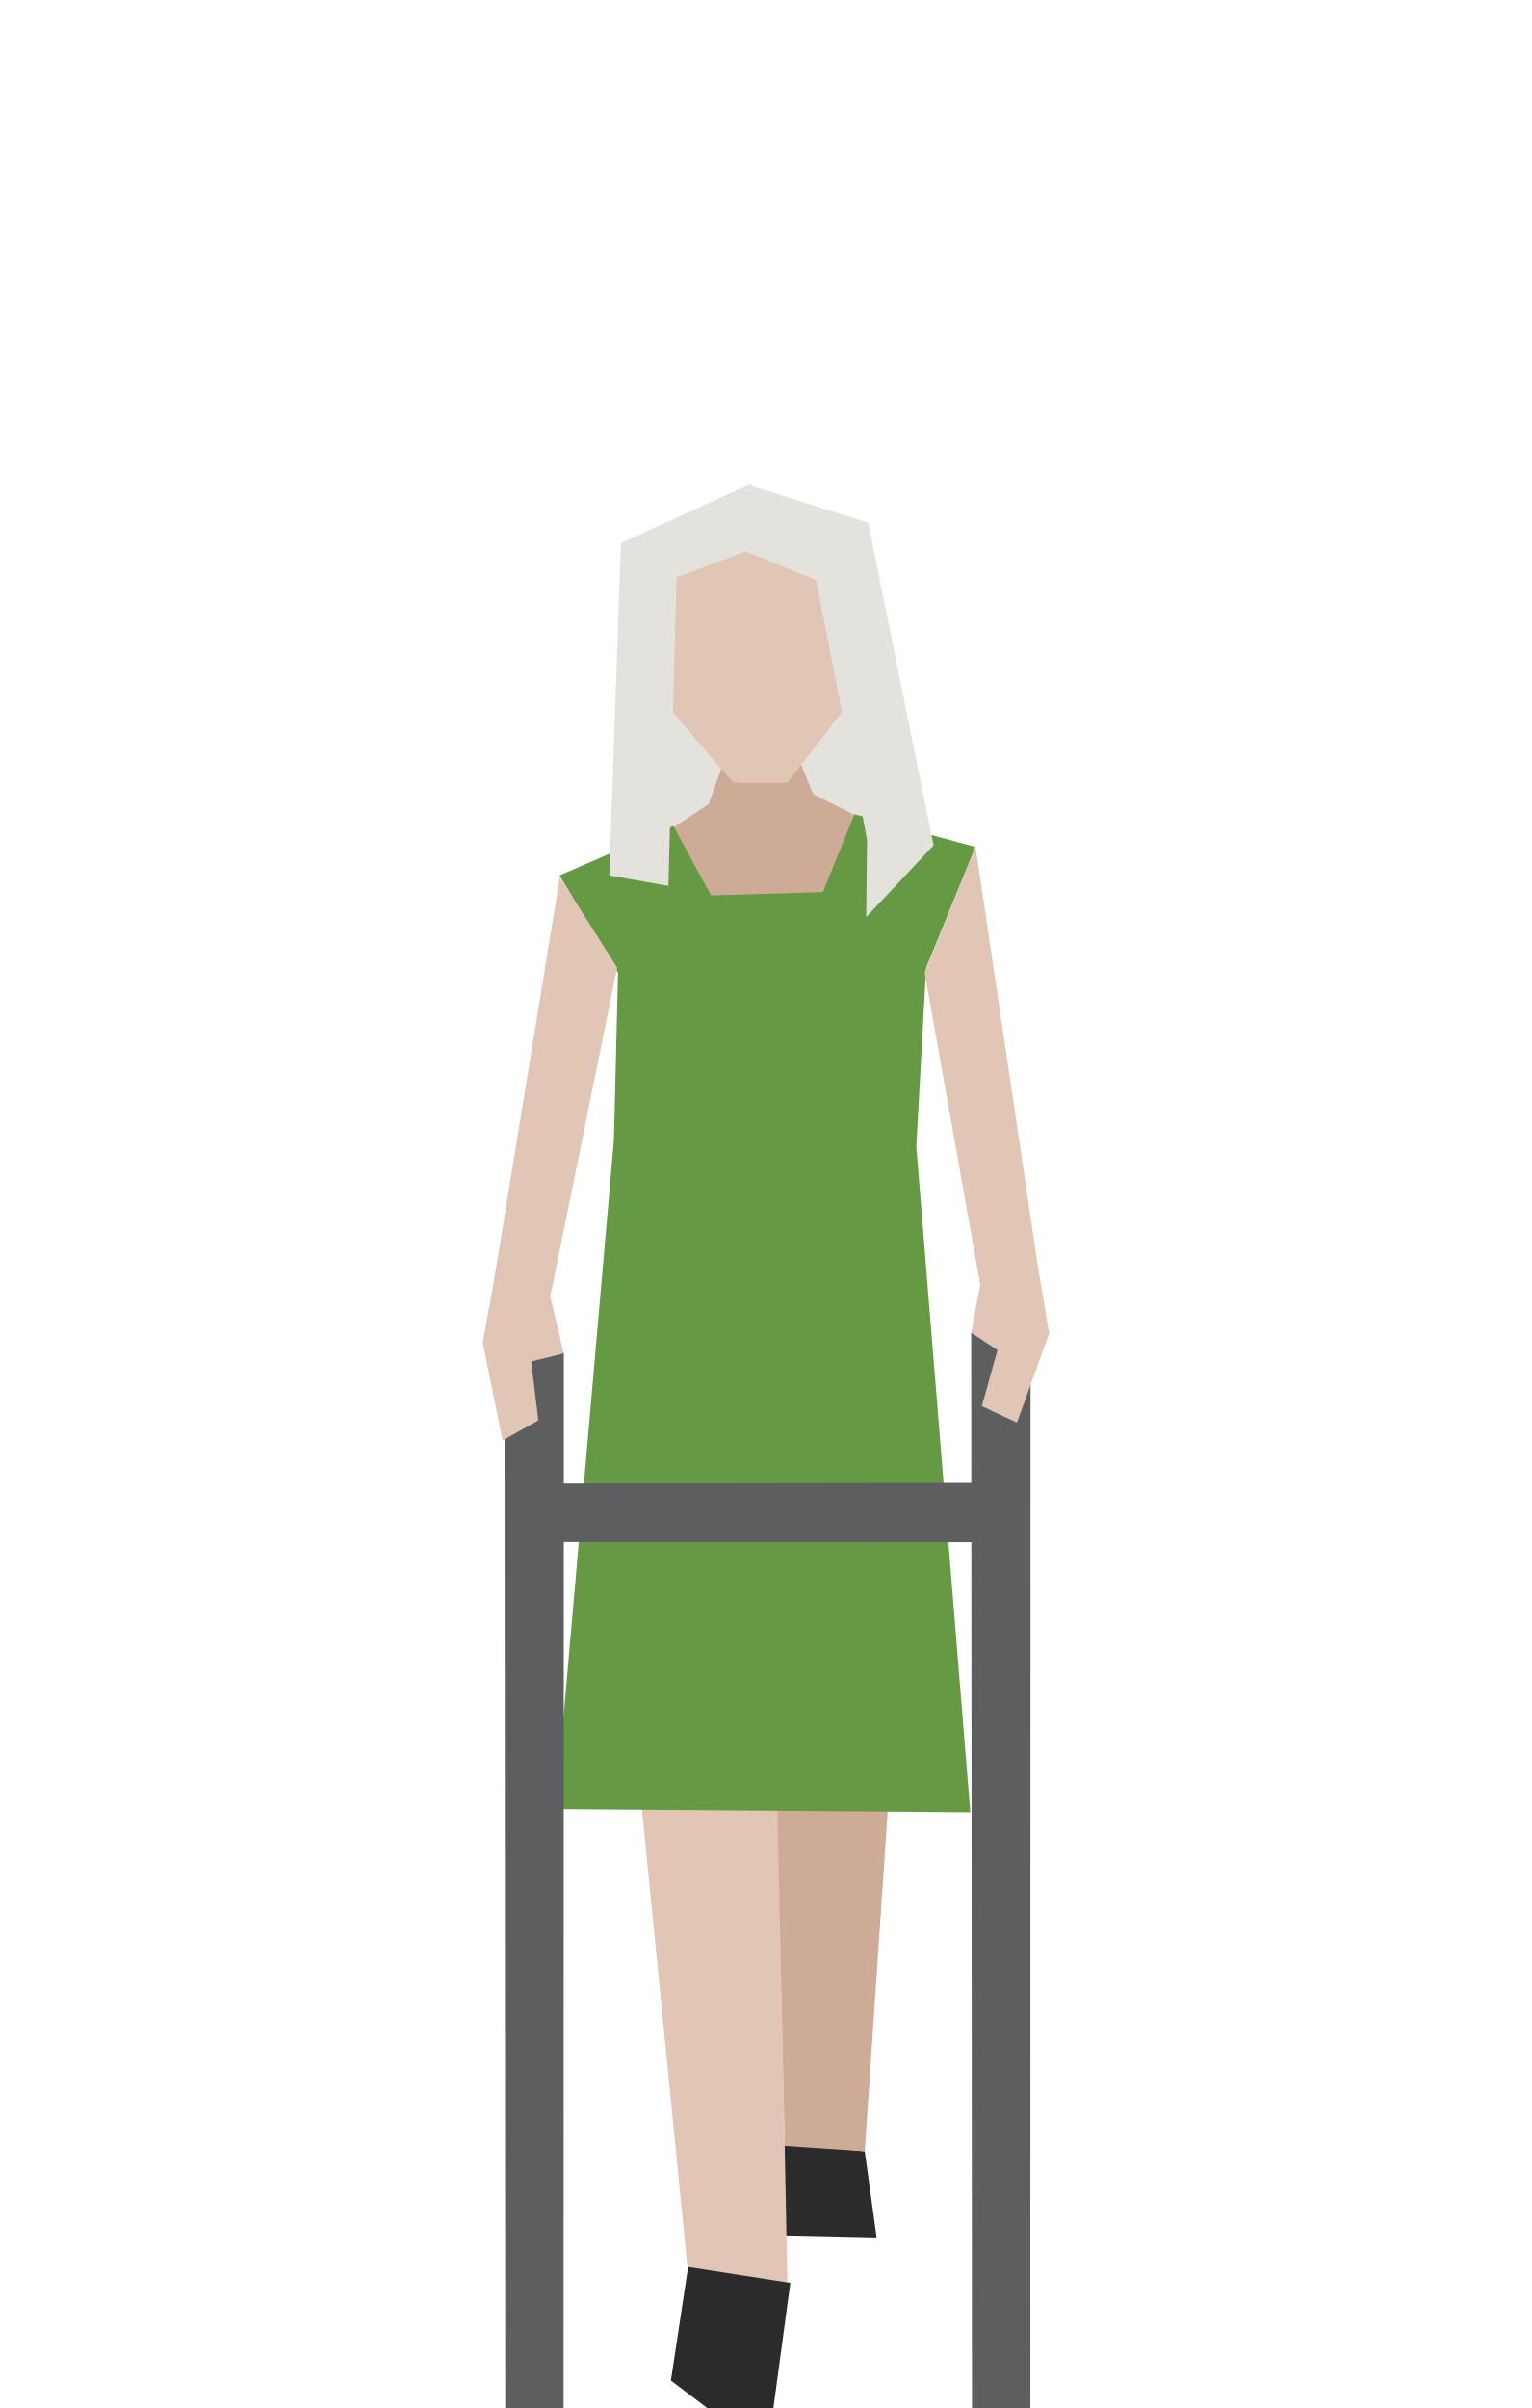
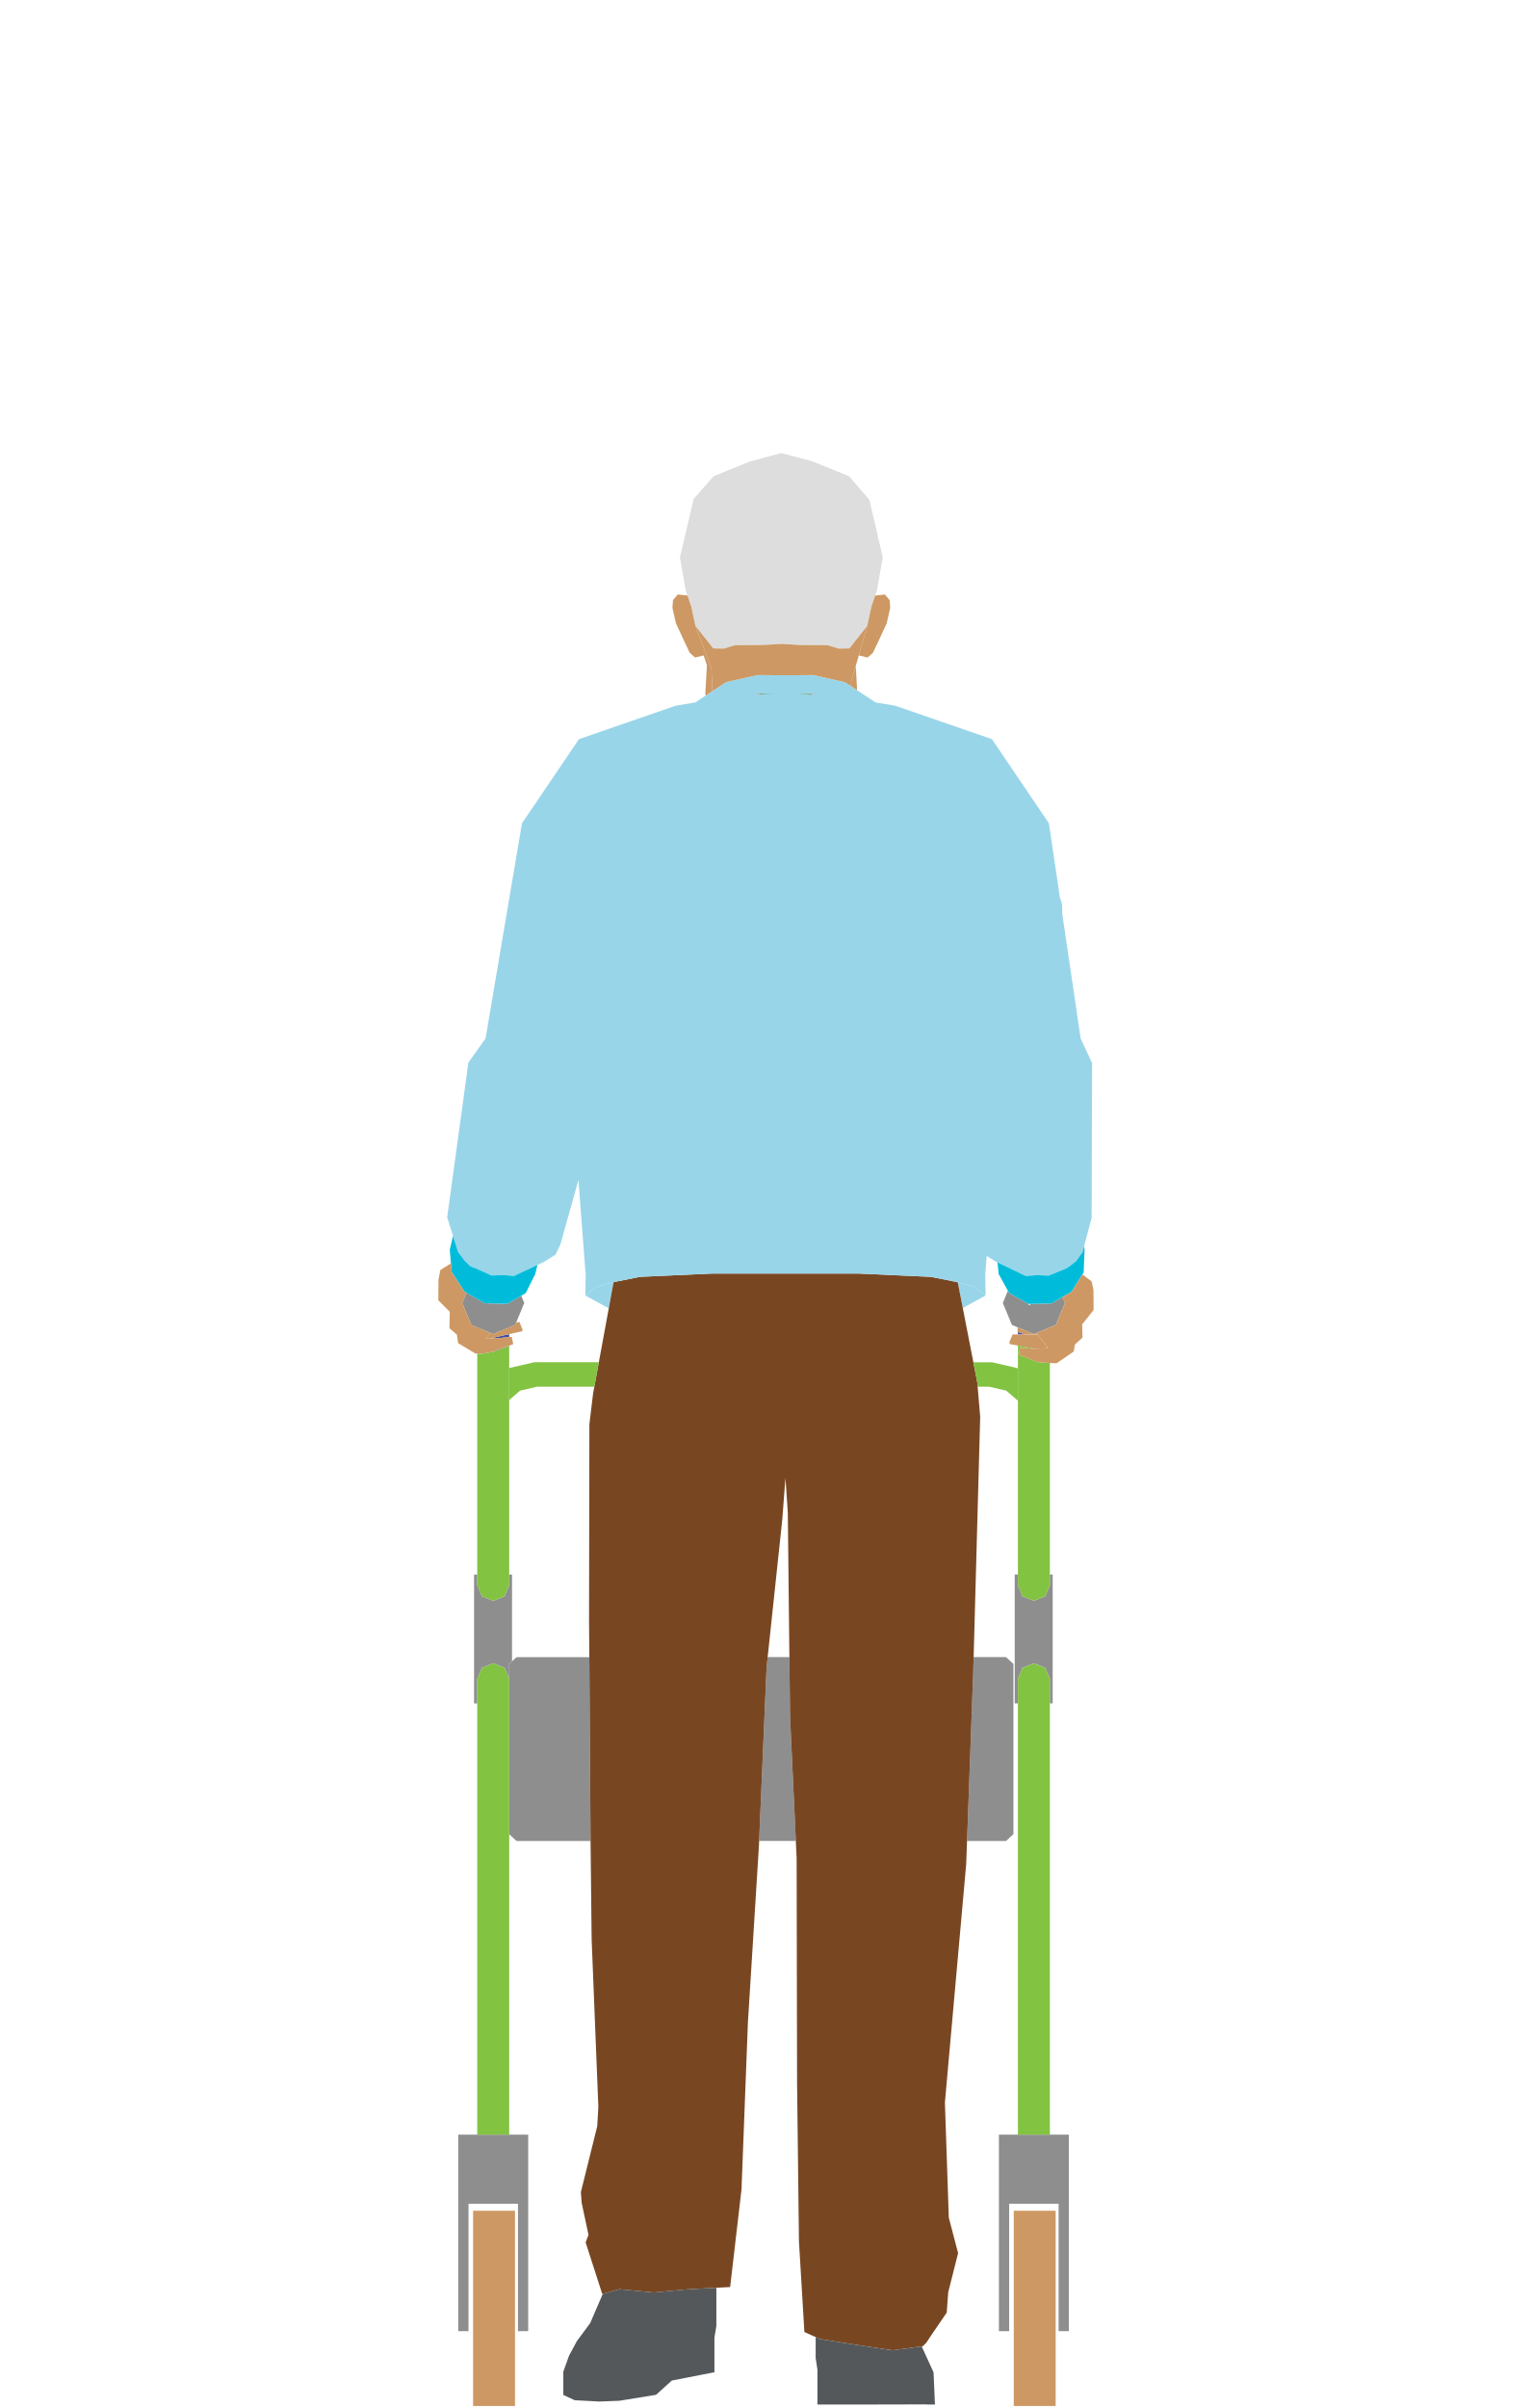
<svg xmlns="http://www.w3.org/2000/svg" width="100%" height="100%" viewBox="0 0 140 220" version="1.1" xml:space="preserve" style="fill-rule:evenodd;clip-rule:evenodd;stroke-linejoin:round;stroke-miterlimit:2;">
-   <g id="people-17" transform="matrix(1.27,0,0,1.27,-100.363,-84.8)">
-     <g transform="matrix(1,0,0,1,0,-12)">
-       <path d="M126.542,140.25L131.34,138.362L141.765,137.956L139.79,129.624L127.102,129.391L126.542,140.25Z" style="fill:rgb(228,226,220);fill-rule:nonzero;" />
-     </g>
-     <g transform="matrix(1,0,0,1,0,-12)">
-       <path d="M127.48,138.305L130.034,136.602L131.891,131.337L136.183,132.56L137.544,135.906L140.486,137.376L138.628,143.492L129.88,143.725L127.48,138.305Z" style="fill:rgb(206,171,151);fill-rule:nonzero;" />
-     </g>
-     <g transform="matrix(1,0,0,1,0,-12)">
-       <path d="M141.253,233.534L142.106,239.729L135.067,239.574L134.602,232.916L141.253,233.534Z" style="fill:rgb(42,43,42);fill-rule:nonzero;" />
-     </g>
-     <g transform="matrix(1,0,0,1,0,-12)">
-       <path d="M134.758,196.063L135.687,242.98L128.497,241.897L123.929,195.908" style="fill:rgb(225,197,181);fill-rule:nonzero;" />
-     </g>
-     <g transform="matrix(1,0,0,1,0,-12)">
-       <path d="M134.602,179.494L134.758,199.313L135.494,233.148L141.254,233.534L143.578,199.101L134.602,179.494Z" style="fill:rgb(206,171,151);fill-rule:nonzero;" />
-     </g>
-     <g transform="matrix(1,0,0,1,0,-12)">
-       <path d="M149.219,139.698L140.515,137.346L138.241,142.949L130.189,143.182L127.48,138.188L119.288,141.751L123.5,148.75L123.206,160.75L119.001,208.908L148.848,209.14L144.962,161.25L145.666,148.417L149.219,139.698Z" style="fill:rgb(102,153,68);fill-rule:nonzero;" />
-     </g>
-     <g transform="matrix(1,0,0,1,0,-12)">
-       <path d="M148.912,174.666L148.968,252L153.167,252L153.184,172.656L148.912,174.666Z" style="fill:rgb(92,94,95);fill-rule:nonzero;" />
-     </g>
-     <g transform="matrix(1,0,0,1,0,-12)">
-       <path d="M115.385,252L119.584,252L119.601,176.094L115.329,173.375L115.385,252Z" style="fill:rgb(92,94,95);fill-rule:nonzero;" />
-     </g>
-     <g transform="matrix(1,0,0,1,0,-12)">
-       <path d="M117.5,189.698L117.5,185.498L152.001,185.442L152.72,189.715L117.5,189.698Z" style="fill:rgb(92,94,95);fill-rule:nonzero;" />
-     </g>
-     <g transform="matrix(1,0,0,1,0,-12)">
-       <path d="M145.563,148.75L149.562,171.176L153.808,170.523L149.228,139.699L145.563,148.75Z" style="fill:rgb(225,197,181);fill-rule:nonzero;" />
-     </g>
-     <g transform="matrix(1,0,0,1,0,-12)">
-       <path d="M153.808,170.427L154.522,174.713L152.205,181.112L149.678,179.929L151.262,174.242L151.082,176.077L148.911,174.645L149.574,171.145L153.808,170.427Z" style="fill:rgb(225,197,181);fill-rule:nonzero;" />
-     </g>
-     <g transform="matrix(1,0,0,1,0,-12)">
-       <path d="M127.304,250.025L129.918,252L134.679,252L135.898,242.999L128.544,241.858L127.304,250.025Z" style="fill:rgb(42,43,42);fill-rule:nonzero;" />
-     </g>
-     <g transform="matrix(1,0,0,1,0,-12)">
-       <path d="M131.801,135.089L135.665,135.089L139.827,129.738L139.083,118.292L131.66,117.052L127.046,118.887L127.195,129.738L131.801,135.089Z" style="fill:rgb(225,197,181);fill-rule:nonzero;" />
-     </g>
-     <g transform="matrix(1,0,0,1,0,-12)">
-       <path d="M114.751,169.937L113.766,175.349L115.193,182.396L117.766,180.952L117.029,174.891L117.2,176.729L119.592,176.134L118.626,172.021L114.751,169.937Z" style="fill:rgb(225,197,181);fill-rule:nonzero;" />
-     </g>
-     <g transform="matrix(1,0,0,1,0,-12)">
-       <path d="M123.438,148.375L118.624,172.057L114.572,170.912L119.313,141.875L123.438,148.375Z" style="fill:rgb(225,197,181);fill-rule:nonzero;" />
-     </g>
-     <g transform="matrix(1,0,0,1,0,-12)">
-       <path d="M132.918,113.667L141.5,116.375L146.207,139.583L141.356,144.75L141.415,139.176L141.105,137.53L139.615,130.001L137.75,120.5L132.647,118.417L132.918,113.667Z" style="fill:rgb(228,226,220);fill-rule:nonzero;" />
-     </g>
-     <g transform="matrix(1,0,0,1,0,-12)">
-       <path d="M132.734,118.417L127.712,120.304L127.124,142.5L122.876,141.751L123.708,117.833L133.042,113.583L132.734,118.417Z" style="fill:rgb(228,226,220);fill-rule:nonzero;" />
+   <g transform="matrix(1,0,0,1,-584.464,-1902.59)">
+     <g id="people-17">
+       <g>
+         <g transform="matrix(1,0,0,1,678.562,2023.27)">
+           <path d="M0,-1.552L0.102,-1.419L-0.116,-1.487L-0.12,-1.558L-1.865,-2.537L-1.988,-2.754L-2.45,-1.635L-1.618,0.371L-1.103,0.584L-0.807,0.708L-0.673,0.764L-0.638,0.777L-0.592,0.797L0.388,1.202L0.606,1.11L0.885,0.995L1.678,0.668L2.393,0.371L2.436,0.271L2.556,-0.02L2.968,-1.019L3.225,-1.635L3,-2.173L1.977,-1.589L0,-1.552Z" style="fill:rgb(142,142,142);fill-rule:nonzero;" />
+         </g>
+         <g transform="matrix(1,0,0,1,678.95,2115.57)">
+           <path d="M3.194,-17.955L-3.197,-17.955L-3.197,0L-2.26,0L-2.26,-11.643L2.259,-11.643L2.259,0L3.194,0L3.194,-17.955Z" style="fill:rgb(142,142,142);fill-rule:nonzero;" />
+         </g>
+         <g transform="matrix(1,0,0,1,679.983,2056.23)">
+           <path d="M0,-7.801L-1.033,-7.385L-2.066,-7.801L-2.492,-8.805L-2.492,-9.787L-2.785,-9.787L-2.785,1.986L-2.492,1.986L-2.492,-0.263L-2.066,-1.266L-1.033,-1.682L0,-1.266L0.427,-0.263L0.427,1.986L0.684,1.986L0.684,-9.787L0.427,-9.787L0.427,-8.805L0,-7.801Z" style="fill:rgb(142,142,142);fill-rule:nonzero;" />
+         </g>
+         <g transform="matrix(1,0,0,1,629.541,2115.57)">
+           <path d="M3.194,-17.955L-3.197,-17.955L-3.197,0L-2.26,0L-2.26,-11.643L2.259,-11.643L2.259,0L3.194,0L3.194,-17.955Z" style="fill:rgb(142,142,142);fill-rule:nonzero;" />
+         </g>
+         <g transform="matrix(1,0,0,1,630.313,2021.02)">
+           <path d="M0,3.131L1.234,2.62L1.318,2.409L1.343,2.353L2.062,0.614L1.787,-0.051L0.508,0.691L-1.54,0.642L-3.222,-0.32L-3.61,0.614L-3.486,0.915L-2.876,2.388L-2.778,2.62L-2.637,2.679L-2.027,2.932L-1.456,3.168L-1.026,3.347L-0.772,3.451L0,3.131Z" style="fill:rgb(142,142,142);fill-rule:nonzero;" />
+         </g>
+         <g transform="matrix(1,0,0,1,656.665,2065.36)">
+           <path d="M0,-5.953L-0.053,-10.756L-0.06,-11.377L-2.044,-11.377L-2.108,-10.756L-2.147,-10.392L-2.799,4.803L-2.823,5.424L0.529,5.424L0.501,4.803L0,-5.953Z" style="fill:rgb(142,142,142);fill-rule:nonzero;" />
+         </g>
+         <g transform="matrix(1,0,0,1,638.43,2054.61)">
+           <path d="M0,15.558L-0.106,-0.001L-0.109,-0.621L-6.757,-0.621L-7.173,-0.237L-7.431,-0.001L-7.431,15.558L-6.757,16.179L0.004,16.179L0.004,16.075L0,15.558Z" style="fill:rgb(142,142,142);fill-rule:nonzero;" />
+         </g>
+         <g transform="matrix(1,0,0,1,628.508,2049.7)">
+           <path d="M0,5.268L1.033,4.852L2.066,5.268L2.492,6.272L2.492,4.907L2.75,4.67L2.75,-3.253L2.492,-3.253L2.492,-2.27L2.066,-1.267L1.033,-0.851L0,-1.267L-0.43,-2.27L-0.43,-3.253L-0.719,-3.253L-0.719,8.521L-0.43,8.521L-0.43,6.272L0,5.268Z" style="fill:rgb(142,142,142);fill-rule:nonzero;" />
+         </g>
+         <g transform="matrix(1,0,0,1,673.395,2068.97)">
+           <path d="M0,-13.17L-0.014,-12.979L-0.529,1.194L-0.553,1.815L3.01,1.815L3.684,1.194L3.684,-14.364L3.01,-14.985L0.049,-14.985L0.032,-14.364L0,-13.17Z" style="fill:rgb(142,142,142);fill-rule:nonzero;" />
+         </g>
+         <g transform="matrix(1,0,0,1,647.645,1947.79)">
+           <path d="M0,10.252L0.367,11.972L1.999,14.04L2.965,14.06L4.004,13.748L6.444,13.733L8.227,13.631L10.004,13.733L12.44,13.748L13.483,14.06L14.449,14.04L16.081,11.972L16.448,10.252L16.768,9.308L16.8,9.21L16.966,8.73L17.491,5.72L16.275,0.464L14.41,-1.691L11.09,-3.043L8.224,-3.808L5.358,-3.043L2.037,-1.691L0.215,0.378L-1.043,5.72L-0.518,8.73L-0.356,9.21L-0.321,9.308L0,10.252Z" style="fill:rgb(221,221,221);fill-rule:nonzero;" />
+         </g>
+         <g transform="matrix(1,0,0,1,673.575,2021.67)">
+           <path d="M0,-1.503L-0.716,-1.694L-1.389,-1.876L-1.583,-1.927L-1.502,-1.52L-1.456,-1.276L-1.121,0.424L0.959,-0.718L0,-1.503Z" style="fill:rgb(153,213,233);fill-rule:nonzero;" />
+         </g>
+         <g transform="matrix(1,0,0,1,639.633,2021.88)">
+           <path d="M0,-1.907L-0.716,-1.716L-1.674,-0.931L0.465,0.244L0.779,-1.465L0.814,-1.645L0.906,-2.151L0.673,-2.088L0,-1.907Z" style="fill:rgb(153,213,233);fill-rule:nonzero;" />
+         </g>
+         <g transform="matrix(0.999222,-0.039443,-0.039443,-0.999222,653.6,1966.07)">
+           <path d="M-0.001,0.006L0.227,0.006L0.31,0.062L-0.006,0.077L-0.001,0.006Z" style="fill:rgb(148,48,41);fill-rule:nonzero;" />
+         </g>
+         <g transform="matrix(0.803557,0.595228,0.595228,-0.803557,658.63,1965.91)">
+           <path d="M0.012,-0.101L0.113,-0.101L0.304,0.031L0.265,0.09L0.012,-0.101Z" style="fill:rgb(148,48,41);fill-rule:nonzero;" />
+         </g>
+         <g transform="matrix(1,0,0,1,679.32,2047.32)">
+           <path d="M0,-20.279L-0.37,-20.424L-1.403,-20.826L-1.759,-20.964L-1.66,-21.444L-1.629,-21.59L-1.403,-21.575L-0.37,-21.507L-0.37,-21.534L-1.403,-21.725L-1.829,-21.804L-1.829,0.106L-1.403,1.109L-0.37,1.525L0.663,1.109L1.089,0.106L1.089,-20.209L0.663,-20.236L0,-20.279Z" style="fill:rgb(130,195,65);fill-rule:nonzero;" />
+         </g>
+         <g transform="matrix(1,0,0,1,628.508,2025.95)">
+           <path d="M0,22.48L1.033,22.896L2.066,22.48L2.492,21.476L2.492,-0.416L2.066,-0.249L1.1,0.127L1.033,0.139L0.053,0.303L0,0.311L-0.032,0.317L-0.43,0.303L-0.43,21.476L0,22.48Z" style="fill:rgb(130,195,65);fill-rule:nonzero;" />
+         </g>
+         <g transform="matrix(1,0,0,1,630.062,2025.6)">
+           <path d="M0,0.274L-0.454,0.481L0.511,0.105L0.938,-0.062L1.309,-0.207L0,0.274Z" style="fill:rgb(66,76,160);fill-rule:nonzero;" />
+         </g>
+         <g transform="matrix(1,0,0,1,673.779,2107.37)">
+           <path d="M0,-78.475L-0.141,-79.209L-0.296,-79.999L-0.36,-80.326L-1.326,-85.276L-1.66,-86.976L-1.706,-87.22L-1.787,-87.627L-1.833,-87.639L-1.918,-87.662L-2.182,-87.715L-3.67,-88.011L-4.234,-88.124L-6.084,-88.209L-6.881,-88.245L-10.808,-88.425L-24.259,-88.425L-28.161,-88.246L-28.845,-88.215L-30.833,-88.124L-31.341,-88.023L-32.888,-87.714L-33.149,-87.662L-33.22,-87.644L-33.241,-87.638L-33.332,-87.133L-33.368,-86.952L-33.681,-85.244L-34.587,-80.326L-34.647,-79.999L-34.792,-79.209L-34.94,-78.419L-35,-78.092L-35.109,-77.497L-35.451,-74.673L-35.483,-56.769L-35.458,-53.387L-35.454,-52.766L-35.349,-37.207L-35.345,-36.69L-35.345,-36.587L-35.246,-27.604L-34.633,-12.309L-34.228,-19.215L-34.633,-12.309L-34.735,-10.523L-35.12,-3.936L-34.735,-10.523L-36.23,-4.504L-36.159,-3.531L-35.532,-0.597L-35.796,0.091L-34.273,4.808L-34.228,4.794L-33.572,4.608L-32.726,4.366L-32.61,4.377L-30.629,4.564L-29.536,4.667L-29.201,4.635L-27.439,4.467L-26.483,4.377L-25.817,4.341L-25.465,4.322L-25.225,4.309L-24.379,4.264L-24.188,4.254L-23.847,4.235L-23.177,4.199L-22.729,4.148L-23.177,4.199L-22.588,4.17L-21.548,-4.761L-20.963,-20.02L-19.958,-36.119L-19.937,-36.587L-19.913,-37.207L-19.261,-52.402L-19.222,-52.766L-19.158,-53.387L-17.826,-65.93L-17.533,-69.747L-17.318,-66.587L-17.174,-53.387L-17.167,-52.766L-17.114,-47.963L-16.613,-37.207L-16.585,-36.587L-16.511,-35.01L-16.472,-14.474L-16.3,-0.02L-15.803,8.278L-14.773,8.741L-14.375,8.921L-15.383,8.457L-14.375,8.921L-14.326,8.928L-13.332,9.087L-12.341,9.245L-11.999,9.299L-11.396,9.395L-10.794,9.491L-10.078,9.599L-7.818,9.941L-7.762,9.95L-6.257,9.749L-5.707,9.676L-5.154,9.602L-5.083,9.592L-4.988,9.579L-4.664,9.262L-4.234,8.61L-2.795,6.505L-2.658,4.647L-1.755,1.07L-2.605,-2.176L-2.471,1.819L-2.605,-2.176L-2.961,-12.683L-1.015,-34.475L-0.938,-36.587L-0.913,-37.207L-0.398,-51.381L-1.625,-34.977L-0.398,-51.381L-0.384,-51.572L-0.353,-52.766L-0.335,-53.387L0.264,-75.341L0.032,-78.092L0.007,-78.419L0,-78.475Z" style="fill:rgb(120,71,34);fill-rule:nonzero;" />
+         </g>
+         <g transform="matrix(1,0,0,1,677.491,2028.34)">
+           <path d="M0,2.256L0,-0.696L-0.081,-0.764L-2.376,-1.291L-4.071,-1.291L-4.008,-0.964L-3.853,-0.174L-3.712,0.56L-3.705,0.616L-3.68,0.943L-2.626,0.943L-1.072,1.3L-0.025,2.198L-0.137,1.818L-0.021,2.197L0,2.256Z" style="fill:rgb(130,195,65);fill-rule:nonzero;" />
+         </g>
+         <g transform="matrix(1,0,0,1,631.01,2029.97)">
+           <path d="M0,-2.397L-0.011,-2.386L-0.011,0.528L0.994,-0.333L2.549,-0.691L7.769,-0.691L7.829,-1.018L7.977,-1.808L8.122,-2.597L8.181,-2.925L2.295,-2.925L0,-2.397Z" style="fill:rgb(130,195,65);fill-rule:nonzero;" />
+         </g>
+         <g transform="matrix(1,0,0,1,677.491,2024.29)">
+           <path d="M0,0.213L0.426,0.214L0.715,0.216L0.426,0.128L0,-0.003L0,0.213Z" style="fill:rgb(66,76,160);fill-rule:nonzero;" />
+         </g>
+         <g transform="matrix(1,0,0,1,679.983,2097.2)">
+           <path d="M0,-42.229L-1.033,-42.645L-2.066,-42.229L-2.492,-41.225L-2.492,0.416L0.427,0.416L0.427,-41.225L0,-42.229Z" style="fill:rgb(130,195,65);fill-rule:nonzero;" />
+         </g>
+         <g transform="matrix(1,0,0,1,630.573,2097.2)">
+           <path d="M0,-42.229L-1.033,-42.645L-2.066,-42.229L-2.496,-41.225L-2.496,0.416L0.427,0.416L0.427,-41.225L0,-42.229Z" style="fill:rgb(130,195,65);fill-rule:nonzero;" />
+         </g>
+         <g transform="matrix(1,0,0,1,630.573,2024.76)">
+           <path d="M0,-0.185L-1.032,0.039L-1.032,0.091L-0.694,0.093L0,0.028L0.427,-0.011L0.427,-0.278L0,-0.185Z" style="fill:rgb(66,76,160);fill-rule:nonzero;" />
+         </g>
+         <g transform="matrix(1,0,0,1,668.072,2121.34)">
+           <path d="M0,-4.293L-0.55,-4.22L-1.748,-4.06L-2.055,-4.019L-2.111,-4.027L-4.371,-4.369L-5.087,-4.478L-5.689,-4.574L-6.292,-4.67L-6.634,-4.724L-7.625,-4.882L-8.619,-5.04L-8.668,-5.048L-9.066,-5.228L-9.066,-3.313L-8.904,-2.256L-8.904,0.931L-7.558,0.931L-7.163,0.935L-7.163,0.931L-7.163,0.935L-6.38,0.931L-5.062,0.931L-4.801,0.935L-4.801,0.931L-4.801,0.935L-3.881,0.931L-3.13,0.93L-0.726,0.924L1.1,0.919L1.153,0.919L1.1,0.919L1.1,0.935L1.837,0.935L1.71,-2.008L0.624,-4.377L0.553,-4.367L0,-4.293Z" style="fill:rgb(85,88,90);fill-rule:nonzero;" />
+         </g>
+         <g transform="matrix(1,0,0,1,649.4,2121.97)">
+           <path d="M0,-10.337L-0.846,-10.292L-1.086,-10.279L-1.438,-10.26L-2.104,-10.224L-3.06,-10.134L-4.822,-9.966L-5.157,-9.934L-6.25,-10.037L-8.231,-10.224L-8.347,-10.235L-9.193,-9.993L-9.193,-8.475L-9.193,-9.993L-9.849,-9.806L-11.001,-7.132L-12.218,-5.489L-12.933,-4.158L-13.455,-2.7L-13.455,-0.572L-12.415,-0.091L-10.163,0.029L-8.337,-0.04L-4.981,-0.585L-3.539,-1.887L0.356,-2.649L0.356,-5.811L0.532,-6.867L0.532,-10.366L0.19,-10.347L0,-10.337Z" style="fill:rgb(85,88,90);fill-rule:nonzero;" />
+         </g>
+         <g transform="matrix(1,0,0,1,630.922,1998.15)">
+           <path d="M0,-11.082L0.049,-12.968L0.917,-15.678L3.007,-22.219L0.917,-15.678L0.049,-12.968L0,-11.082L-0.328,2.025L0,-11.082ZM22.986,-32.155L24.125,-32.148L25.063,-32.142L25.323,-32.14L25.584,-32.142L26.522,-32.148L27.657,-32.155L27.974,-32.158L27.971,-32.086L27.738,-32.096L26.522,-32.148L25.584,-32.142L25.323,-32.14L25.063,-32.142L24.125,-32.148L22.905,-32.096L22.676,-32.086L22.669,-32.158L22.986,-32.155ZM-4.678,18.572L-4.6,18.824L-3.994,19.627L-3.455,20.15L-2.958,20.33L-2.531,20.525L-1.54,20.976L-0.479,20.935L0.508,21.02L2.143,20.25L2.327,20.163L2.658,20.008L3.25,19.731L4.307,19.073L4.752,18.148L6.405,12.247L6.394,12.088L6.193,9.46L6.052,7.575L5.957,6.378L5.936,6.135L5.887,5.481L5.502,0.657L5.309,-1.767L5.125,-4.083L5.009,-4.603L4.752,-5.778L4.889,-7.563L5.03,-9.381L5.118,-10.571L5.03,-9.381L4.889,-7.563L4.752,-5.778L5.009,-4.603L5.125,-4.083L5.309,-1.767L5.502,0.657L5.887,5.481L5.936,6.135L5.957,6.378L6.052,7.575L6.193,9.46L6.394,12.088L6.405,12.247L7.064,20.895L7.036,22.804L7.995,22.019L8.71,21.828L9.384,21.647L9.616,21.584L9.637,21.579L9.708,21.56L9.969,21.508L11.516,21.199L12.024,21.098L14.012,21.007L14.696,20.976L18.598,20.798L32.049,20.798L35.976,20.977L36.773,21.014L38.623,21.098L39.187,21.211L40.675,21.507L40.939,21.56L41.024,21.583L41.07,21.595L41.263,21.647L41.937,21.828L42.652,22.019L43.611,22.804L43.583,20.895L43.713,19.184L43.717,19.138L43.791,18.154L44.425,9.825L44.594,7.575L44.644,6.961L44.683,6.451L44.764,5.445L45.176,0.279L45.338,-1.767L45.522,-4.083L45.638,-4.603L45.895,-5.778L45.758,-7.563L45.617,-9.381L45.525,-10.571L45.617,-9.381L45.758,-7.563L45.895,-5.778L45.638,-4.603L45.522,-4.083L45.338,-1.767L45.176,0.279L44.764,5.445L44.683,6.451L44.644,6.961L44.594,7.575L44.425,9.825L43.791,18.154L43.717,19.138L43.713,19.184L44.584,19.723L44.704,19.78L45.225,20.032L45.543,20.184L47.291,21.025L48.299,20.945L49.371,20.992L50.365,20.586L50.932,20.353L51.239,20.175L51.898,19.655L52.402,18.951L52.473,18.855L52.603,18.363L52.621,18.289L53.305,15.696L53.347,1.555L52.304,-0.666L50.626,-12.032L50.693,-10.045L51.088,2.021L50.693,-10.045L50.626,-12.032L50.598,-12.947L50.404,-13.559L49.731,-15.658L47.637,-22.219L49.731,-15.658L50.404,-13.559L49.403,-20.339L44.193,-28.031L35.341,-31.089L33.561,-31.384L32,-31.643L31.831,-31.671L31.249,-31.768L31.831,-31.671L32,-31.643L33.561,-31.384L31.873,-32.501L31.852,-32.515L31.633,-32.659L31.316,-32.871L31.108,-33.008L30.755,-33.241L30.375,-33.326L30.16,-33.374L29.377,-33.549L28.852,-33.667L28.143,-33.824L27.872,-33.886L26.303,-33.874L25.323,-33.867L24.95,-33.87L23.589,-33.88L22.775,-33.886L21.805,-33.669L21.058,-33.502L20.501,-33.378L19.891,-33.241L19.736,-33.139L19.5,-32.982L18.795,-32.515L18.637,-32.412L18.044,-32.018L17.086,-31.384L18.644,-31.643L18.816,-31.671L19.398,-31.768L18.816,-31.671L18.644,-31.643L17.086,-31.384L15.302,-31.089L6.454,-28.031L1.244,-20.339L-2.083,-0.69L-3.655,1.524L-5.591,15.661L-5.055,17.374L-4.942,17.73L-4.678,18.572Z" style="fill:rgb(153,213,233);fill-rule:nonzero;" />
+         </g>
+         <g transform="matrix(1,0,0,1,657.445,1966.05)">
+           <path d="M0,-0.044L1.216,0.008L1.135,-0.052L0,-0.044Z" style="fill:rgb(68,114,37);fill-rule:nonzero;" />
+         </g>
+         <g transform="matrix(1,0,0,1,653.827,1965.99)">
+           <path d="M0,0.06L1.22,0.008L0.081,0L0,0.06Z" style="fill:rgb(68,114,37);fill-rule:nonzero;" />
+         </g>
+         <g transform="matrix(1,0,0,1,625.723,2018.65)">
+           <path d="M0,-0.068L0.018,0.156L0.254,0.516L0.853,1.432L1.114,1.832L1.191,1.948L1.368,2.049L3.049,3.011L5.097,3.06L6.377,2.318L6.786,2.082L7.656,0.339L7.857,-0.495L7.526,-0.339L7.343,-0.252L5.707,0.517L4.72,0.432L3.659,0.474L2.668,0.022L2.242,-0.172L1.745,-0.353L1.206,-0.876L0.599,-1.679L0.522,-1.931L0.257,-2.773L0.144,-3.128L-0.155,-1.886L-0.049,-0.635L-0.035,-0.469L0,-0.068Z" style="fill:rgb(0,188,218);fill-rule:nonzero;" />
+         </g>
+         <g transform="matrix(1,0,0,1,683.395,2021.15)">
+           <path d="M0,-4.149L-0.07,-4.053L-0.575,-3.349L-1.234,-2.829L-1.54,-2.651L-2.108,-2.418L-3.102,-2.012L-4.174,-2.059L-5.182,-1.979L-6.93,-2.82L-7.247,-2.972L-7.769,-3.224L-7.667,-2.168L-6.821,-0.637L-6.698,-0.42L-4.953,0.559L-4.938,0.566L-4.833,0.565L-2.855,0.528L-1.833,-0.057L-1.361,-0.325L-1.012,-0.526L-1.005,-0.534L-0.493,-1.359L-0.208,-1.815L-0.053,-2.064L-0.01,-2.13L0.102,-2.313L0.187,-4.353L0.148,-4.715L0.13,-4.641L0,-4.149Z" style="fill:rgb(0,188,218);fill-rule:nonzero;" />
+         </g>
+         <g transform="matrix(1,0,0,1,662.256,1962.47)">
+           <path d="M0,2.403L0.325,1.302L0.42,0.975L0.709,0.004L0.691,0L0,2.403Z" style="fill:rgb(242,211,173);fill-rule:nonzero;" />
+         </g>
+         <g transform="matrix(1,0,0,1,662.58,1965.32)">
+           <path d="M0,-1.551L-0.325,-0.45L-0.342,-0.042L-0.025,0.17L0.194,0.314L0.214,0.327L0.095,-1.878L0,-1.551Z" style="fill:rgb(205,152,99);fill-rule:nonzero;" />
+         </g>
+         <g transform="matrix(1,0,0,1,662.947,1963.03)">
+           <path d="M0,-0.561L0.014,-0.612L0.24,-1.4L0.285,-1.553L0.779,-3.27L-0.853,-1.201L-1.819,-1.181L-2.862,-1.493L-5.298,-1.508L-7.075,-1.61L-8.858,-1.508L-11.298,-1.493L-12.337,-1.181L-13.303,-1.201L-14.935,-3.27L-14.266,-1.502L-14.259,-1.48L-14.192,-1.308L-13.466,0.617L-13.388,2.709L-13.229,2.606L-12.524,2.14L-12.288,1.983L-12.133,1.88L-11.523,1.743L-10.966,1.619L-10.219,1.452L-9.25,1.236L-8.435,1.241L-7.075,1.251L-6.701,1.254L-5.721,1.247L-4.153,1.236L-3.881,1.297L-3.172,1.455L-2.647,1.572L-1.865,1.747L-1.65,1.795L-1.269,1.88L-0.917,2.113L-0.709,2.251L-0.691,1.842L0,-0.561Z" style="fill:rgb(205,152,99);fill-rule:nonzero;" />
+         </g>
+         <g transform="matrix(1,0,0,1,664.092,1961.53)">
+           <path d="M0,-3.489L-0.367,-1.769L-0.86,-0.052L-0.906,0.101L-1.132,0.889L-1.146,0.939L-1.128,0.944L-0.339,1.133L0.144,0.703L0.723,-0.511L1.406,-1.989L1.727,-3.403L1.674,-4.113L1.244,-4.622L0.352,-4.531L0.321,-4.433L0,-3.489Z" style="fill:rgb(205,152,99);fill-rule:nonzero;" />
+         </g>
+         <g transform="matrix(1,0,0,1,649.481,1959.39)">
+           <path d="M0,4.254L-0.726,2.329L-0.793,2.157L-0.8,2.135L-1.47,0.367L-1.836,-1.353L-2.157,-2.296L-2.193,-2.395L-3.081,-2.486L-3.511,-1.976L-3.564,-1.267L-3.243,0.147L-2.559,1.625L-1.981,2.839L-1.498,3.27L-0.709,3.08L-0.564,3.046L-0.709,3.08L-0.416,3.977L-0.314,4.291L-0.416,3.977L-0.56,6.63L-0.515,6.74L0.078,6.346L0,4.254Z" style="fill:rgb(205,152,99);fill-rule:nonzero;" />
+         </g>
+         <g transform="matrix(1,0,0,1,684.393,2025.72)">
+           <path d="M0,-5.272L-0.169,-6.061L-1.008,-6.694L-1.05,-6.629L-1.206,-6.38L-1.491,-5.924L-2.002,-5.099L-2.009,-5.091L-2.358,-4.89L-2.831,-4.622L-2.605,-4.083L-2.862,-3.467L-3.275,-2.468L-3.394,-2.177L-3.437,-2.077L-4.152,-1.781L-4.946,-1.453L-5.224,-1.338L-5.122,-1.21L-4.762,-0.757L-4.554,-0.497L-4.145,0.019L-3.719,0.555L-4.145,0.019L-4.156,0.033L-4.491,0.47L-4.156,0.033L-5.023,0.085L-5.28,0.1L-5.344,0.104L-5.443,0.098L-6.475,0.03L-6.701,0.015L-6.733,0.161L-6.831,0.641L-6.475,0.779L-5.443,1.181L-5.072,1.326L-4.41,1.369L-3.983,1.396L-3.937,1.399L-3.366,1.422L-1.798,0.344L-1.695,-0.286L-1.678,-0.402L-1.695,-0.286L-1.001,-0.922L-1.026,-2.138L-1.033,-2.415L-1.026,-2.138L0.014,-3.446L0,-5.272Z" style="fill:rgb(205,152,99);fill-rule:nonzero;" />
+         </g>
+         <g transform="matrix(1,0,0,1,677.459,2024.08)">
+           <path d="M0,0.193L0.032,0.202L0.458,0.332L0.747,0.42L0.754,0.42L1.812,0.424L1.709,0.296L1.491,0.388L0.511,-0.018L0.374,-0.034L0.295,-0.106L0,-0.231L0,0.193Z" style="fill:rgb(205,152,99);fill-rule:nonzero;" />
+         </g>
+         <g transform="matrix(1,0,0,1,678.207,2025.82)">
+           <path d="M0,-1.31L-0.289,-1.311L-0.716,-1.312L-1.202,-1.314L-1.505,-0.594L-1.449,-0.429L-0.716,-0.295L-0.289,-0.216L0.744,-0.026L0.906,0.004L1.163,-0.011L2.03,-0.063L2.041,-0.077L1.632,-0.594L1.424,-0.853L1.065,-1.306L0.007,-1.31L0,-1.31Z" style="fill:rgb(205,152,99);fill-rule:nonzero;" />
+         </g>
+         <g transform="matrix(1,0,0,1,630.573,2023.64)">
+           <path d="M0,0.928L0.427,0.835L1.597,0.58L1.657,0.44L1.354,-0.276L1.057,-0.213L0.973,-0.003L-0.261,0.508L-1.033,0.828L-1.287,0.724L-1.703,1.203L-1.452,1.204L-1.269,1.204L-1.033,1.153L0,0.928Z" style="fill:rgb(205,152,99);fill-rule:nonzero;" />
+         </g>
+         <g transform="matrix(1,0,0,1,628.508,2018.02)">
+           <path d="M0,8.242L0.053,8.233L1.033,8.069L1.1,8.058L1.555,7.851L2.862,7.37L2.732,6.765L2.728,6.7L2.492,6.723L2.066,6.762L1.371,6.827L1.033,6.826L0.613,6.826L0.363,6.825L0.243,6.965L0.522,7.312L0.243,6.965L-0.254,7.536L0.243,6.965L0.363,6.825L0.779,6.346L0.349,6.167L-0.222,5.931L-0.832,5.678L-0.973,5.619L-1.072,5.387L-1.681,3.914L-1.805,3.613L-1.417,2.679L-1.593,2.578L-1.671,2.462L-1.932,2.062L-2.531,1.146L-2.767,0.786L-2.785,0.562L-2.82,0.161L-2.834,-0.005L-3.803,0.603L-3.969,1.477L-3.987,3.365L-2.936,4.422L-2.94,4.516L-2.968,5.927L-2.291,6.501L-2.175,7.284L-1.618,7.617L-0.603,8.228L-0.43,8.234L-0.032,8.247L0,8.242Z" style="fill:rgb(205,152,99);fill-rule:nonzero;" />
+         </g>
+         <g transform="matrix(1,0,0,1,677.11,2121.33)">
+           <rect x="0" y="-16.762" width="3.828" height="17.838" style="fill:rgb(205,152,99);fill-rule:nonzero;" />
+         </g>
+         <g transform="matrix(1,0,0,1,627.701,2121.33)">
+           <rect x="0" y="-16.762" width="3.828" height="17.838" style="fill:rgb(205,152,99);fill-rule:nonzero;" />
+         </g>
+       </g>
    </g>
  </g>
</svg>
